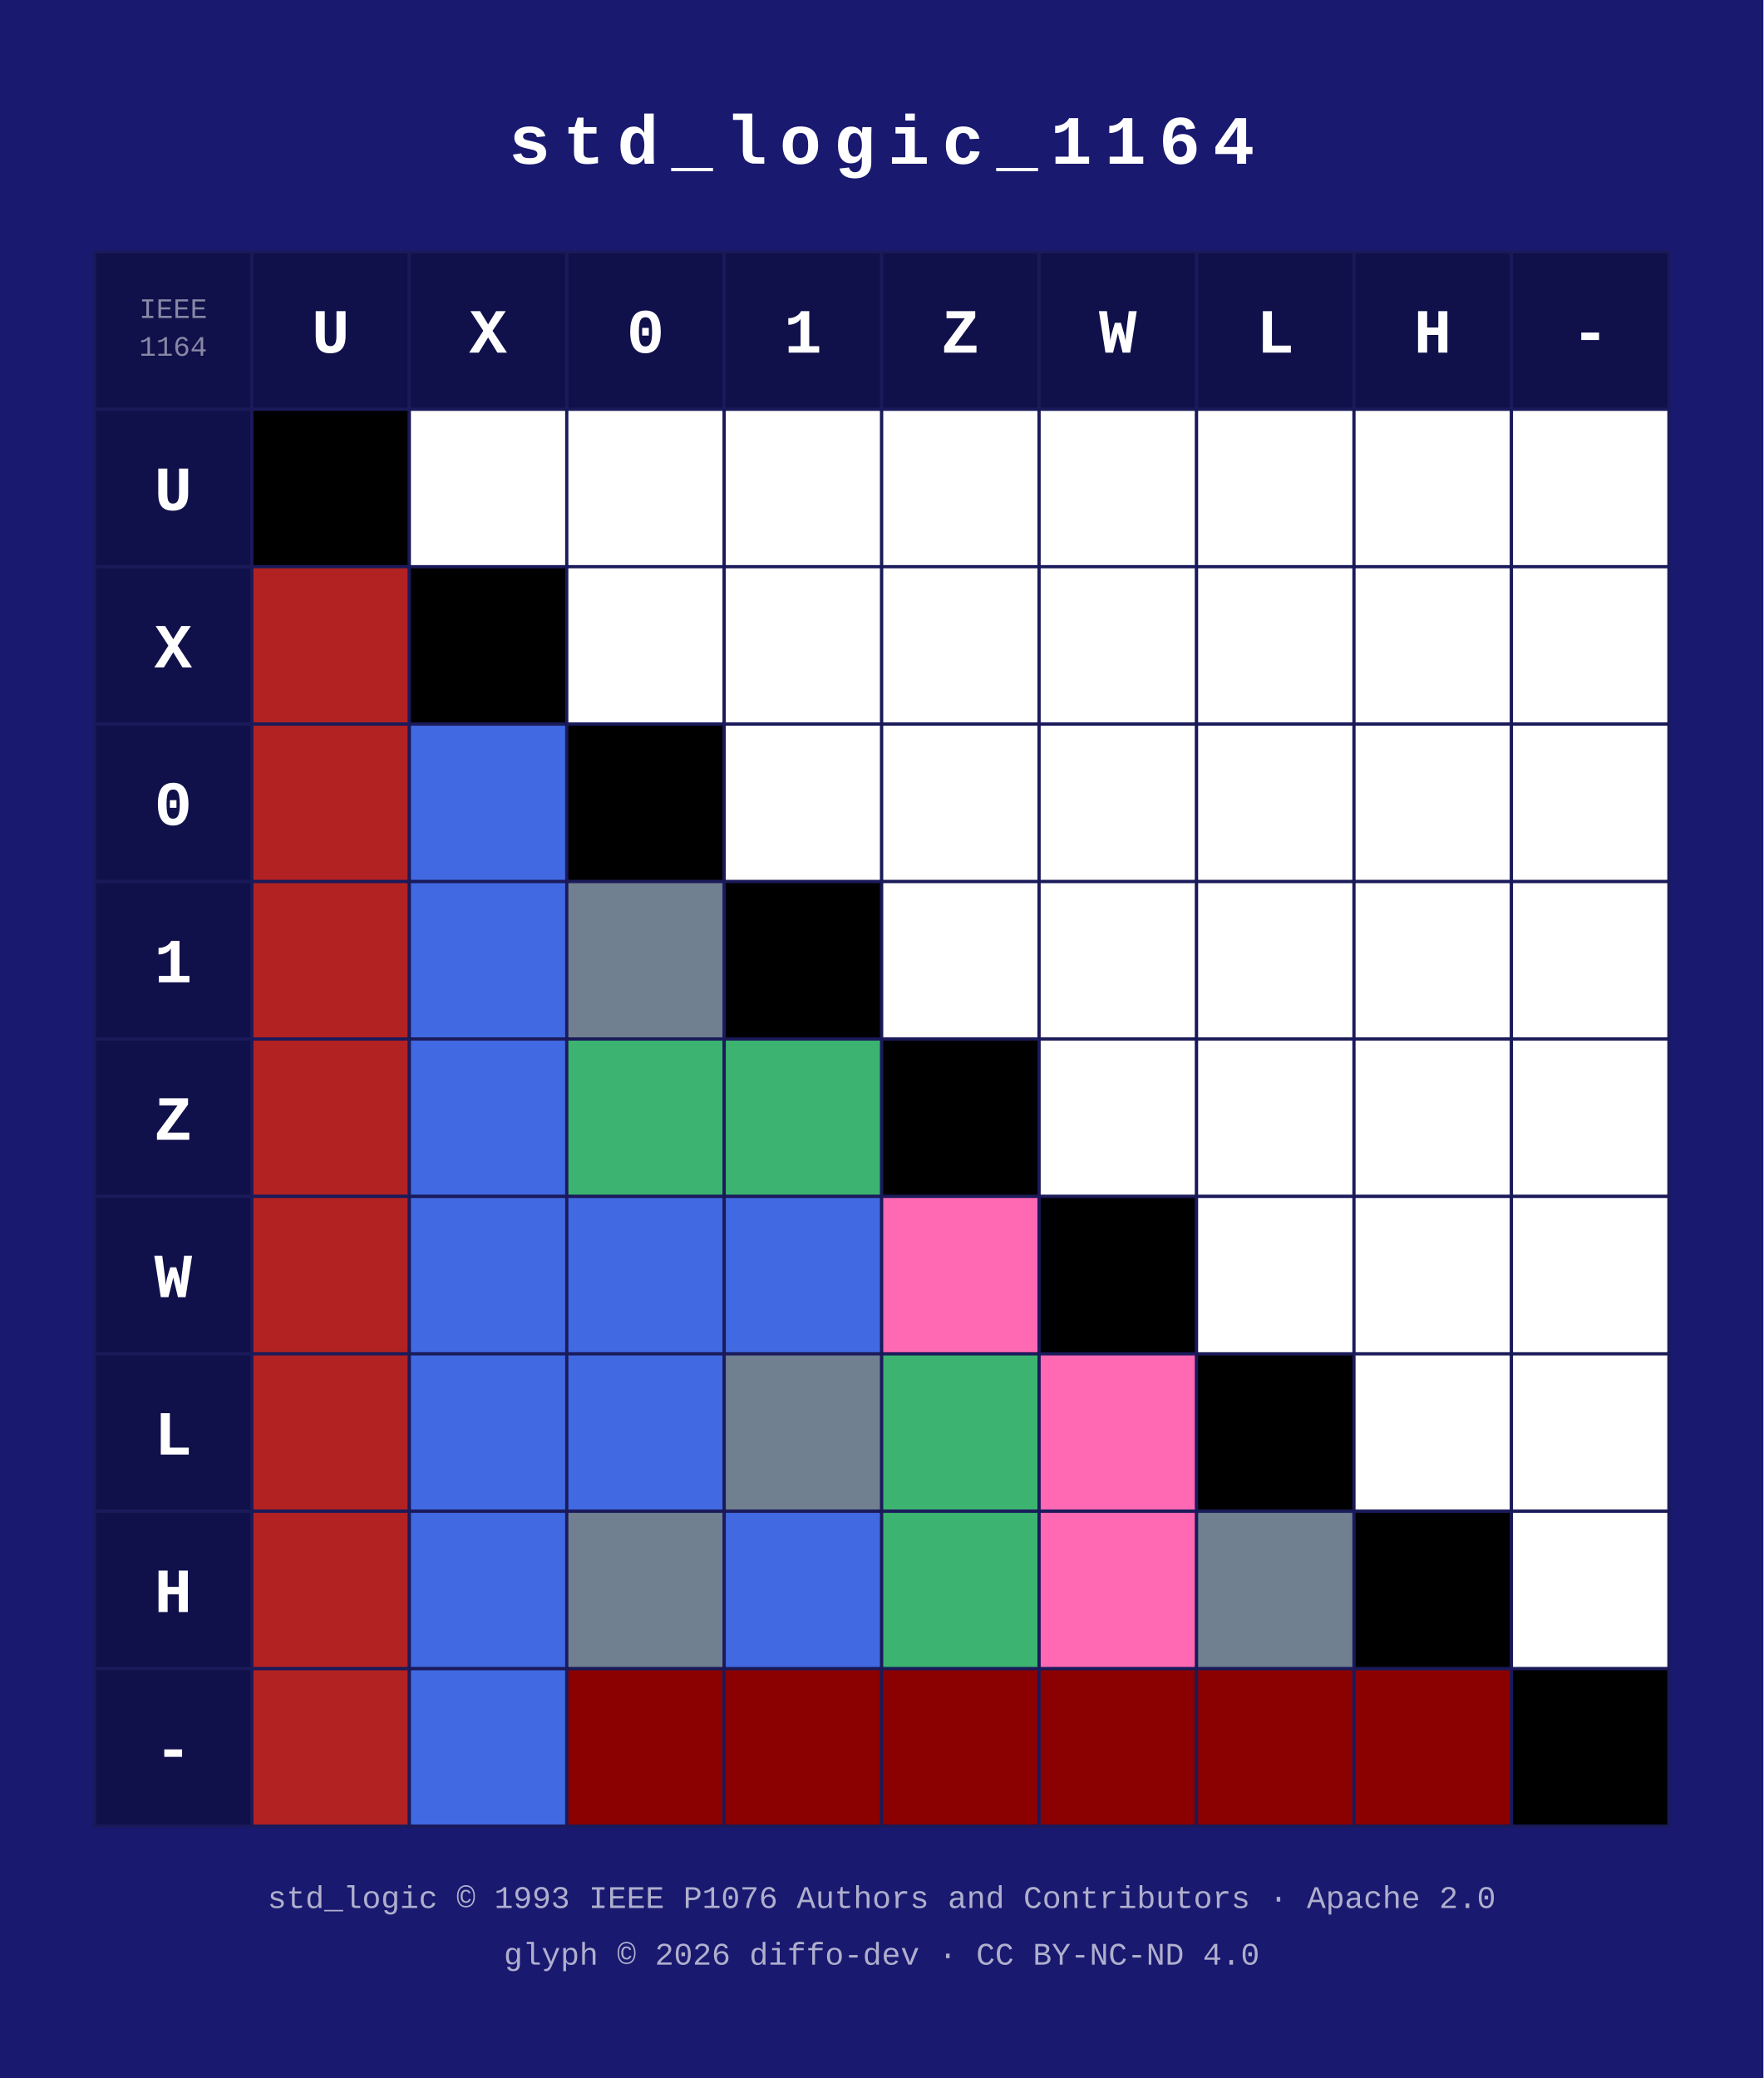
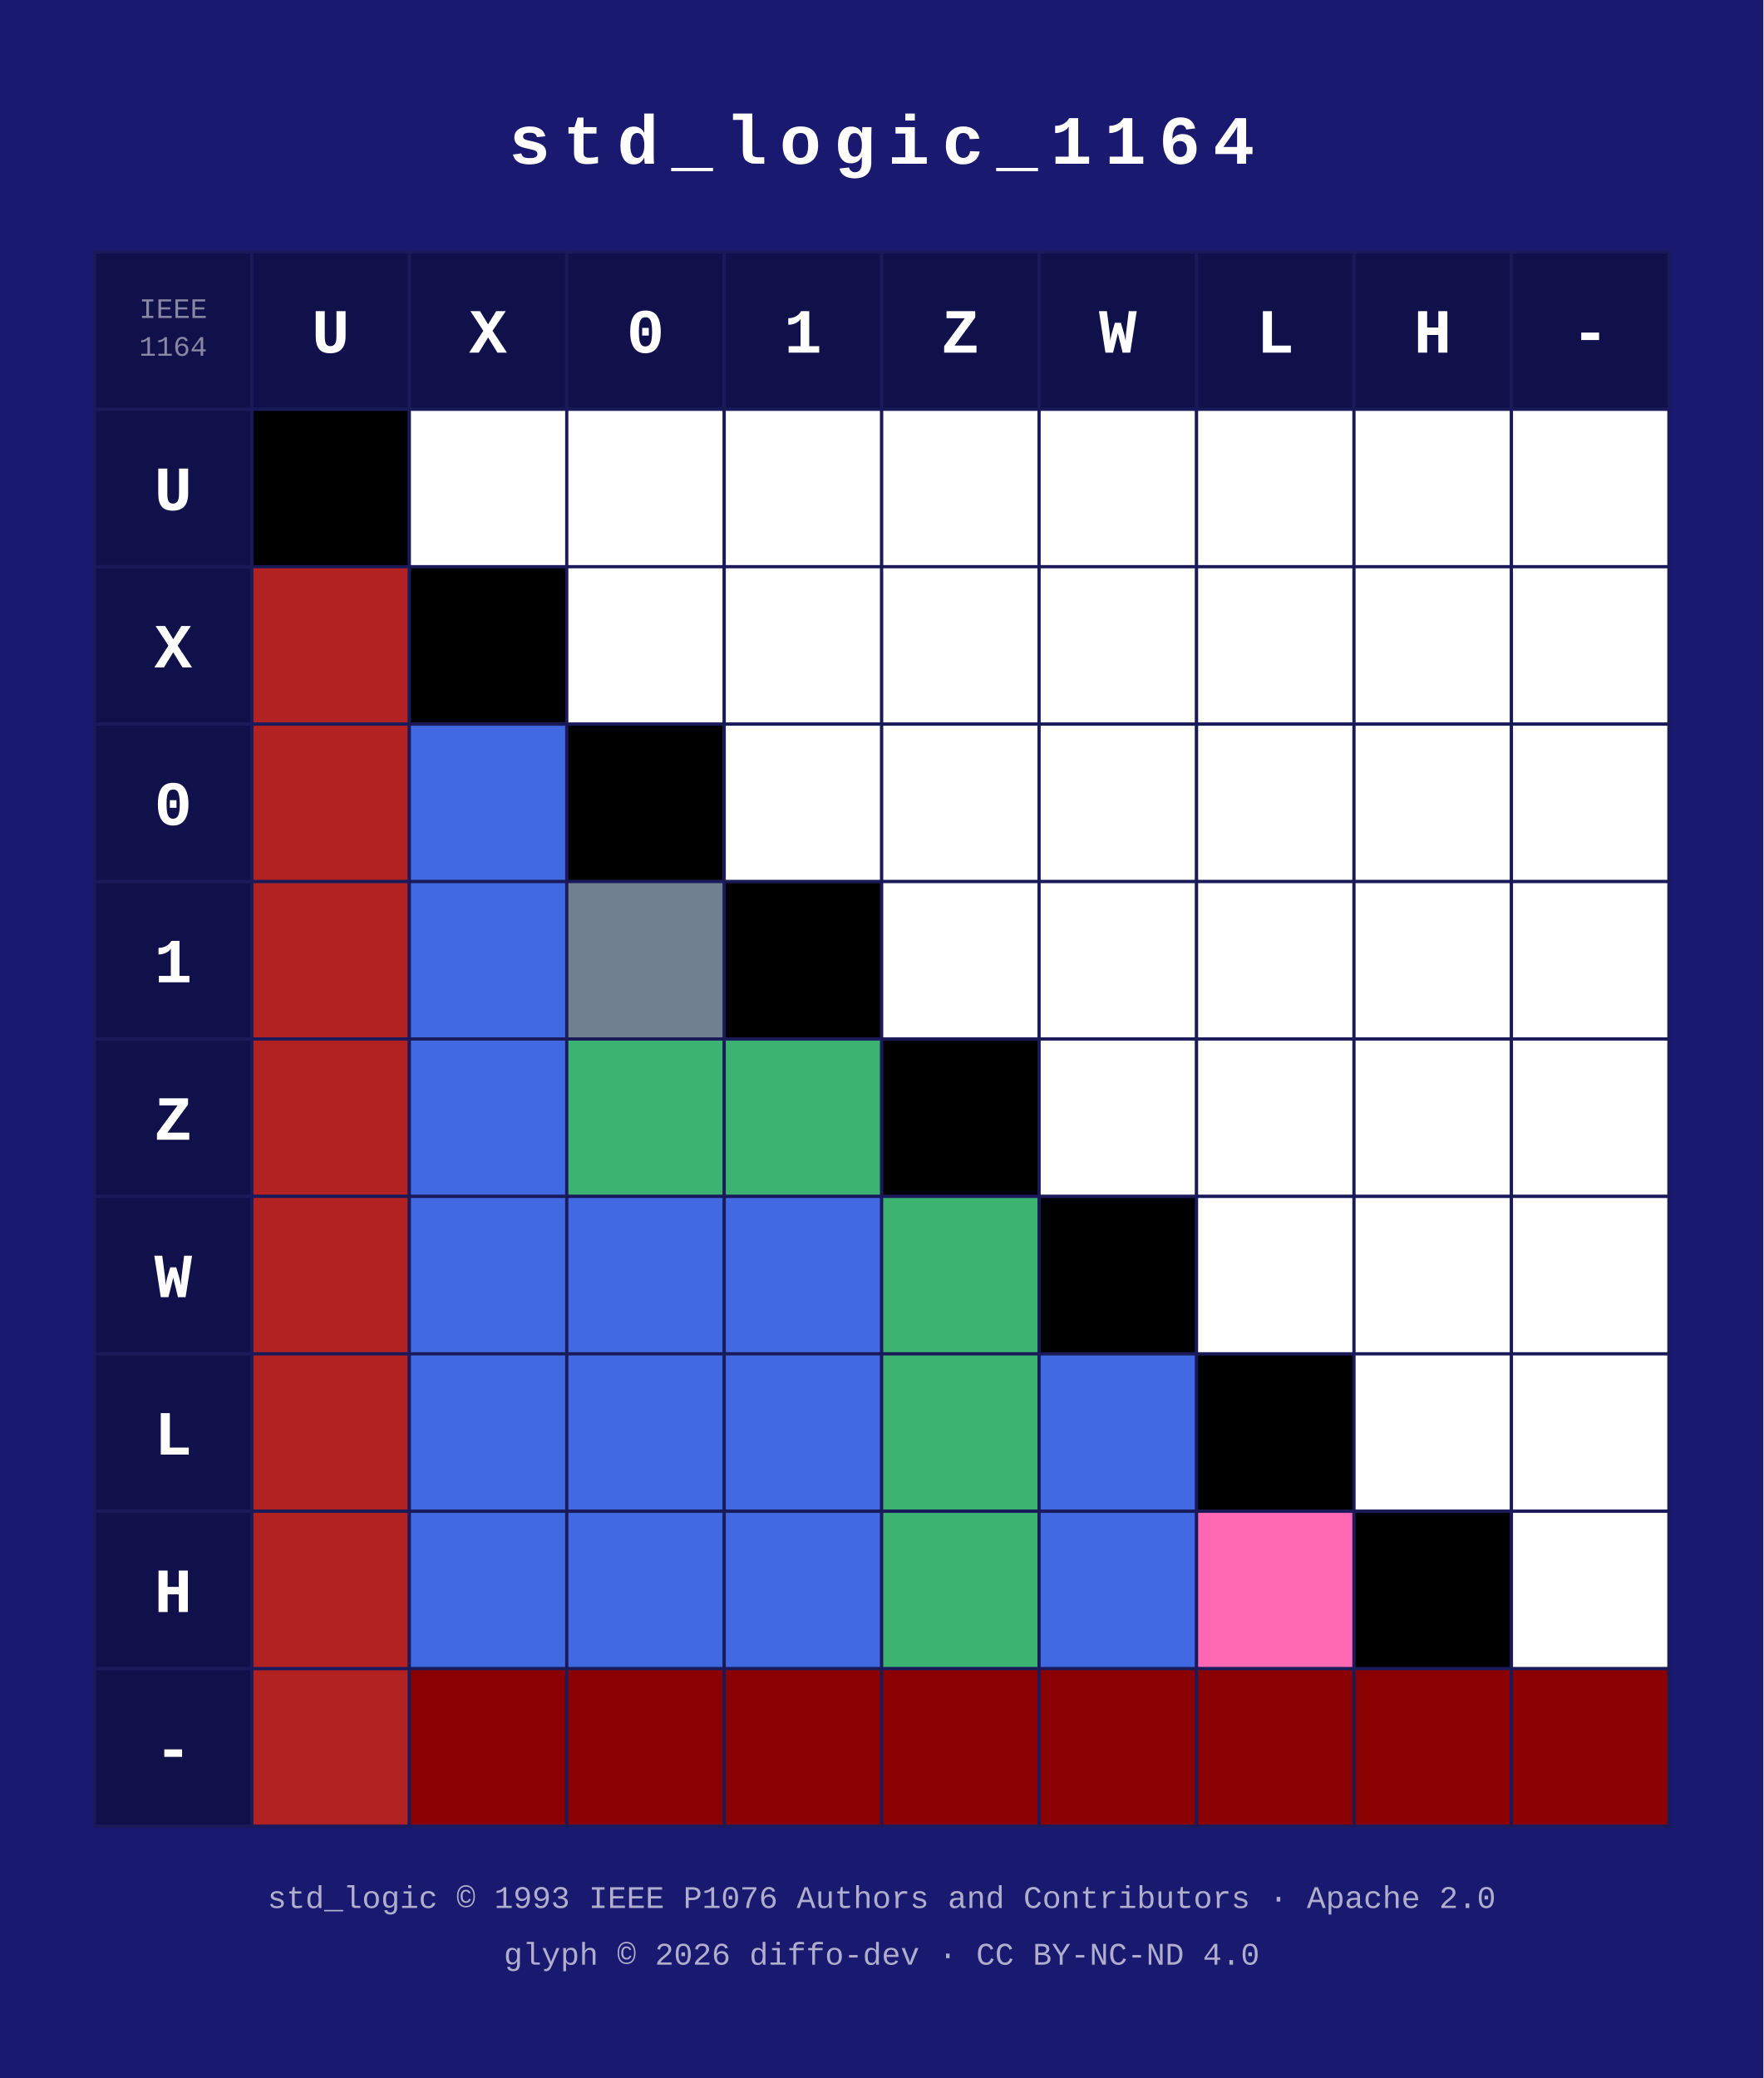
<svg xmlns="http://www.w3.org/2000/svg" viewBox="0 0 560 660" width="560" height="660">
  <defs>
  </defs>
  <rect width="560" height="660" fill="#191970" />
  <text x="280" y="52" text-anchor="middle" font-family="Courier New, monospace" font-size="22" font-weight="bold" fill="#ffffff" letter-spacing="4">std_logic_1164</text>
  <rect x="30" y="80" width="50" height="50" fill="#10104a" stroke="#1a1a5a" stroke-width="1" />
  <text x="55" y="101" text-anchor="middle" font-family="Courier New, monospace" font-size="9" fill="#ffffff" opacity="0.5">IEEE</text>
  <text x="55" y="113" text-anchor="middle" font-family="Courier New, monospace" font-size="9" fill="#ffffff" opacity="0.5">1164</text>
  <rect x="80" y="80" width="50" height="50" fill="#10104a" stroke="#1a1a5a" stroke-width="1" />
  <text x="105" y="112" text-anchor="middle" font-family="Courier New, monospace" font-size="20" font-weight="bold" fill="#ffffff">U</text>
  <rect x="130" y="80" width="50" height="50" fill="#10104a" stroke="#1a1a5a" stroke-width="1" />
  <text x="155" y="112" text-anchor="middle" font-family="Courier New, monospace" font-size="20" font-weight="bold" fill="#ffffff">X</text>
  <rect x="180" y="80" width="50" height="50" fill="#10104a" stroke="#1a1a5a" stroke-width="1" />
  <text x="205" y="112" text-anchor="middle" font-family="Courier New, monospace" font-size="20" font-weight="bold" fill="#ffffff">0</text>
  <rect x="230" y="80" width="50" height="50" fill="#10104a" stroke="#1a1a5a" stroke-width="1" />
  <text x="255" y="112" text-anchor="middle" font-family="Courier New, monospace" font-size="20" font-weight="bold" fill="#ffffff">1</text>
  <rect x="280" y="80" width="50" height="50" fill="#10104a" stroke="#1a1a5a" stroke-width="1" />
  <text x="305" y="112" text-anchor="middle" font-family="Courier New, monospace" font-size="20" font-weight="bold" fill="#ffffff">Z</text>
  <rect x="330" y="80" width="50" height="50" fill="#10104a" stroke="#1a1a5a" stroke-width="1" />
  <text x="355" y="112" text-anchor="middle" font-family="Courier New, monospace" font-size="20" font-weight="bold" fill="#ffffff">W</text>
  <rect x="380" y="80" width="50" height="50" fill="#10104a" stroke="#1a1a5a" stroke-width="1" />
  <text x="405" y="112" text-anchor="middle" font-family="Courier New, monospace" font-size="20" font-weight="bold" fill="#ffffff">L</text>
  <rect x="430" y="80" width="50" height="50" fill="#10104a" stroke="#1a1a5a" stroke-width="1" />
  <text x="455" y="112" text-anchor="middle" font-family="Courier New, monospace" font-size="20" font-weight="bold" fill="#ffffff">H</text>
  <rect x="480" y="80" width="50" height="50" fill="#10104a" stroke="#1a1a5a" stroke-width="1" />
  <text x="505" y="112" text-anchor="middle" font-family="Courier New, monospace" font-size="20" font-weight="bold" fill="#ffffff">-</text>
  <rect x="30" y="130" width="50" height="50" fill="#10104a" stroke="#1a1a5a" stroke-width="1" />
  <text x="55" y="162" text-anchor="middle" font-family="Courier New, monospace" font-size="20" font-weight="bold" fill="#ffffff">U</text>
  <rect x="80" y="130" width="50" height="50" fill="#000000" stroke="#1a1a5a" stroke-width="1" />
  <rect x="130" y="130" width="50" height="50" fill="#ffffff" stroke="#1a1a5a" stroke-width="1" />
  <rect x="180" y="130" width="50" height="50" fill="#ffffff" stroke="#1a1a5a" stroke-width="1" />
  <rect x="230" y="130" width="50" height="50" fill="#ffffff" stroke="#1a1a5a" stroke-width="1" />
  <rect x="280" y="130" width="50" height="50" fill="#ffffff" stroke="#1a1a5a" stroke-width="1" />
  <rect x="330" y="130" width="50" height="50" fill="#ffffff" stroke="#1a1a5a" stroke-width="1" />
  <rect x="380" y="130" width="50" height="50" fill="#ffffff" stroke="#1a1a5a" stroke-width="1" />
  <rect x="430" y="130" width="50" height="50" fill="#ffffff" stroke="#1a1a5a" stroke-width="1" />
  <rect x="480" y="130" width="50" height="50" fill="#ffffff" stroke="#1a1a5a" stroke-width="1" />
  <rect x="30" y="180" width="50" height="50" fill="#10104a" stroke="#1a1a5a" stroke-width="1" />
  <text x="55" y="212" text-anchor="middle" font-family="Courier New, monospace" font-size="20" font-weight="bold" fill="#ffffff">X</text>
  <rect x="80" y="180" width="50" height="50" fill="#B22222" stroke="#1a1a5a" stroke-width="1" />
  <rect x="130" y="180" width="50" height="50" fill="#000000" stroke="#1a1a5a" stroke-width="1" />
  <rect x="180" y="180" width="50" height="50" fill="#ffffff" stroke="#1a1a5a" stroke-width="1" />
  <rect x="230" y="180" width="50" height="50" fill="#ffffff" stroke="#1a1a5a" stroke-width="1" />
  <rect x="280" y="180" width="50" height="50" fill="#ffffff" stroke="#1a1a5a" stroke-width="1" />
  <rect x="330" y="180" width="50" height="50" fill="#ffffff" stroke="#1a1a5a" stroke-width="1" />
  <rect x="380" y="180" width="50" height="50" fill="#ffffff" stroke="#1a1a5a" stroke-width="1" />
  <rect x="430" y="180" width="50" height="50" fill="#ffffff" stroke="#1a1a5a" stroke-width="1" />
  <rect x="480" y="180" width="50" height="50" fill="#ffffff" stroke="#1a1a5a" stroke-width="1" />
  <rect x="30" y="230" width="50" height="50" fill="#10104a" stroke="#1a1a5a" stroke-width="1" />
  <text x="55" y="262" text-anchor="middle" font-family="Courier New, monospace" font-size="20" font-weight="bold" fill="#ffffff">0</text>
  <rect x="80" y="230" width="50" height="50" fill="#B22222" stroke="#1a1a5a" stroke-width="1" />
  <rect x="130" y="230" width="50" height="50" fill="#4169E1" stroke="#1a1a5a" stroke-width="1" />
  <rect x="180" y="230" width="50" height="50" fill="#000000" stroke="#1a1a5a" stroke-width="1" />
  <rect x="230" y="230" width="50" height="50" fill="#ffffff" stroke="#1a1a5a" stroke-width="1" />
  <rect x="280" y="230" width="50" height="50" fill="#ffffff" stroke="#1a1a5a" stroke-width="1" />
  <rect x="330" y="230" width="50" height="50" fill="#ffffff" stroke="#1a1a5a" stroke-width="1" />
  <rect x="380" y="230" width="50" height="50" fill="#ffffff" stroke="#1a1a5a" stroke-width="1" />
  <rect x="430" y="230" width="50" height="50" fill="#ffffff" stroke="#1a1a5a" stroke-width="1" />
  <rect x="480" y="230" width="50" height="50" fill="#ffffff" stroke="#1a1a5a" stroke-width="1" />
  <rect x="30" y="280" width="50" height="50" fill="#10104a" stroke="#1a1a5a" stroke-width="1" />
  <text x="55" y="312" text-anchor="middle" font-family="Courier New, monospace" font-size="20" font-weight="bold" fill="#ffffff">1</text>
  <rect x="80" y="280" width="50" height="50" fill="#B22222" stroke="#1a1a5a" stroke-width="1" />
  <rect x="130" y="280" width="50" height="50" fill="#4169E1" stroke="#1a1a5a" stroke-width="1" />
  <rect x="180" y="280" width="50" height="50" fill="#708090" stroke="#1a1a5a" stroke-width="1" />
  <rect x="230" y="280" width="50" height="50" fill="#000000" stroke="#1a1a5a" stroke-width="1" />
  <rect x="280" y="280" width="50" height="50" fill="#ffffff" stroke="#1a1a5a" stroke-width="1" />
  <rect x="330" y="280" width="50" height="50" fill="#ffffff" stroke="#1a1a5a" stroke-width="1" />
  <rect x="380" y="280" width="50" height="50" fill="#ffffff" stroke="#1a1a5a" stroke-width="1" />
  <rect x="430" y="280" width="50" height="50" fill="#ffffff" stroke="#1a1a5a" stroke-width="1" />
  <rect x="480" y="280" width="50" height="50" fill="#ffffff" stroke="#1a1a5a" stroke-width="1" />
  <rect x="30" y="330" width="50" height="50" fill="#10104a" stroke="#1a1a5a" stroke-width="1" />
  <text x="55" y="362" text-anchor="middle" font-family="Courier New, monospace" font-size="20" font-weight="bold" fill="#ffffff">Z</text>
  <rect x="80" y="330" width="50" height="50" fill="#B22222" stroke="#1a1a5a" stroke-width="1" />
  <rect x="130" y="330" width="50" height="50" fill="#4169E1" stroke="#1a1a5a" stroke-width="1" />
  <rect x="180" y="330" width="50" height="50" fill="#3CB371" stroke="#1a1a5a" stroke-width="1" />
  <rect x="230" y="330" width="50" height="50" fill="#3CB371" stroke="#1a1a5a" stroke-width="1" />
  <rect x="280" y="330" width="50" height="50" fill="#000000" stroke="#1a1a5a" stroke-width="1" />
  <rect x="330" y="330" width="50" height="50" fill="#ffffff" stroke="#1a1a5a" stroke-width="1" />
  <rect x="380" y="330" width="50" height="50" fill="#ffffff" stroke="#1a1a5a" stroke-width="1" />
  <rect x="430" y="330" width="50" height="50" fill="#ffffff" stroke="#1a1a5a" stroke-width="1" />
  <rect x="480" y="330" width="50" height="50" fill="#ffffff" stroke="#1a1a5a" stroke-width="1" />
  <rect x="30" y="380" width="50" height="50" fill="#10104a" stroke="#1a1a5a" stroke-width="1" />
  <text x="55" y="412" text-anchor="middle" font-family="Courier New, monospace" font-size="20" font-weight="bold" fill="#ffffff">W</text>
  <rect x="80" y="380" width="50" height="50" fill="#B22222" stroke="#1a1a5a" stroke-width="1" />
  <rect x="130" y="380" width="50" height="50" fill="#4169E1" stroke="#1a1a5a" stroke-width="1" />
  <rect x="180" y="380" width="50" height="50" fill="#4169E1" stroke="#1a1a5a" stroke-width="1" />
  <rect x="230" y="380" width="50" height="50" fill="#4169E1" stroke="#1a1a5a" stroke-width="1" />
-   <rect x="280" y="380" width="50" height="50" fill="#FF69B4" stroke="#1a1a5a" stroke-width="1" />
+   <rect x="280" y="380" width="50" height="50" fill="#3CB371" stroke="#1a1a5a" stroke-width="1" />
  <rect x="330" y="380" width="50" height="50" fill="#000000" stroke="#1a1a5a" stroke-width="1" />
  <rect x="380" y="380" width="50" height="50" fill="#ffffff" stroke="#1a1a5a" stroke-width="1" />
  <rect x="430" y="380" width="50" height="50" fill="#ffffff" stroke="#1a1a5a" stroke-width="1" />
  <rect x="480" y="380" width="50" height="50" fill="#ffffff" stroke="#1a1a5a" stroke-width="1" />
  <rect x="30" y="430" width="50" height="50" fill="#10104a" stroke="#1a1a5a" stroke-width="1" />
  <text x="55" y="462" text-anchor="middle" font-family="Courier New, monospace" font-size="20" font-weight="bold" fill="#ffffff">L</text>
  <rect x="80" y="430" width="50" height="50" fill="#B22222" stroke="#1a1a5a" stroke-width="1" />
  <rect x="130" y="430" width="50" height="50" fill="#4169E1" stroke="#1a1a5a" stroke-width="1" />
  <rect x="180" y="430" width="50" height="50" fill="#4169E1" stroke="#1a1a5a" stroke-width="1" />
-   <rect x="230" y="430" width="50" height="50" fill="#708090" stroke="#1a1a5a" stroke-width="1" />
+   <rect x="230" y="430" width="50" height="50" fill="#4169E1" stroke="#1a1a5a" stroke-width="1" />
  <rect x="280" y="430" width="50" height="50" fill="#3CB371" stroke="#1a1a5a" stroke-width="1" />
-   <rect x="330" y="430" width="50" height="50" fill="#FF69B4" stroke="#1a1a5a" stroke-width="1" />
+   <rect x="330" y="430" width="50" height="50" fill="#4169E1" stroke="#1a1a5a" stroke-width="1" />
  <rect x="380" y="430" width="50" height="50" fill="#000000" stroke="#1a1a5a" stroke-width="1" />
  <rect x="430" y="430" width="50" height="50" fill="#ffffff" stroke="#1a1a5a" stroke-width="1" />
  <rect x="480" y="430" width="50" height="50" fill="#ffffff" stroke="#1a1a5a" stroke-width="1" />
  <rect x="30" y="480" width="50" height="50" fill="#10104a" stroke="#1a1a5a" stroke-width="1" />
  <text x="55" y="512" text-anchor="middle" font-family="Courier New, monospace" font-size="20" font-weight="bold" fill="#ffffff">H</text>
  <rect x="80" y="480" width="50" height="50" fill="#B22222" stroke="#1a1a5a" stroke-width="1" />
  <rect x="130" y="480" width="50" height="50" fill="#4169E1" stroke="#1a1a5a" stroke-width="1" />
-   <rect x="180" y="480" width="50" height="50" fill="#708090" stroke="#1a1a5a" stroke-width="1" />
+   <rect x="180" y="480" width="50" height="50" fill="#4169E1" stroke="#1a1a5a" stroke-width="1" />
  <rect x="230" y="480" width="50" height="50" fill="#4169E1" stroke="#1a1a5a" stroke-width="1" />
  <rect x="280" y="480" width="50" height="50" fill="#3CB371" stroke="#1a1a5a" stroke-width="1" />
-   <rect x="330" y="480" width="50" height="50" fill="#FF69B4" stroke="#1a1a5a" stroke-width="1" />
-   <rect x="380" y="480" width="50" height="50" fill="#708090" stroke="#1a1a5a" stroke-width="1" />
+   <rect x="330" y="480" width="50" height="50" fill="#4169E1" stroke="#1a1a5a" stroke-width="1" />
+   <rect x="380" y="480" width="50" height="50" fill="#FF69B4" stroke="#1a1a5a" stroke-width="1" />
  <rect x="430" y="480" width="50" height="50" fill="#000000" stroke="#1a1a5a" stroke-width="1" />
  <rect x="480" y="480" width="50" height="50" fill="#ffffff" stroke="#1a1a5a" stroke-width="1" />
  <rect x="30" y="530" width="50" height="50" fill="#10104a" stroke="#1a1a5a" stroke-width="1" />
  <text x="55" y="562" text-anchor="middle" font-family="Courier New, monospace" font-size="20" font-weight="bold" fill="#ffffff">-</text>
  <rect x="80" y="530" width="50" height="50" fill="#B22222" stroke="#1a1a5a" stroke-width="1" />
-   <rect x="130" y="530" width="50" height="50" fill="#4169E1" stroke="#1a1a5a" stroke-width="1" />
+   <rect x="130" y="530" width="50" height="50" fill="#8B0000" stroke="#1a1a5a" stroke-width="1" />
  <rect x="180" y="530" width="50" height="50" fill="#8B0000" stroke="#1a1a5a" stroke-width="1" />
  <rect x="230" y="530" width="50" height="50" fill="#8B0000" stroke="#1a1a5a" stroke-width="1" />
  <rect x="280" y="530" width="50" height="50" fill="#8B0000" stroke="#1a1a5a" stroke-width="1" />
  <rect x="330" y="530" width="50" height="50" fill="#8B0000" stroke="#1a1a5a" stroke-width="1" />
  <rect x="380" y="530" width="50" height="50" fill="#8B0000" stroke="#1a1a5a" stroke-width="1" />
  <rect x="430" y="530" width="50" height="50" fill="#8B0000" stroke="#1a1a5a" stroke-width="1" />
-   <rect x="480" y="530" width="50" height="50" fill="#000000" stroke="#1a1a5a" stroke-width="1" />
+   <rect x="480" y="530" width="50" height="50" fill="#8B0000" stroke="#1a1a5a" stroke-width="1" />
  <text x="280" y="606" text-anchor="middle" font-family="Courier New, monospace" font-size="10" fill="#ffffff" opacity="0.65">std_logic © 1993 IEEE P1076 Authors and Contributors · Apache 2.0</text>
  <text x="280" y="624" text-anchor="middle" font-family="Courier New, monospace" font-size="10" fill="#ffffff" opacity="0.65">glyph © 2026 diffo-dev · CC BY-NC-ND 4.0</text>
</svg>
